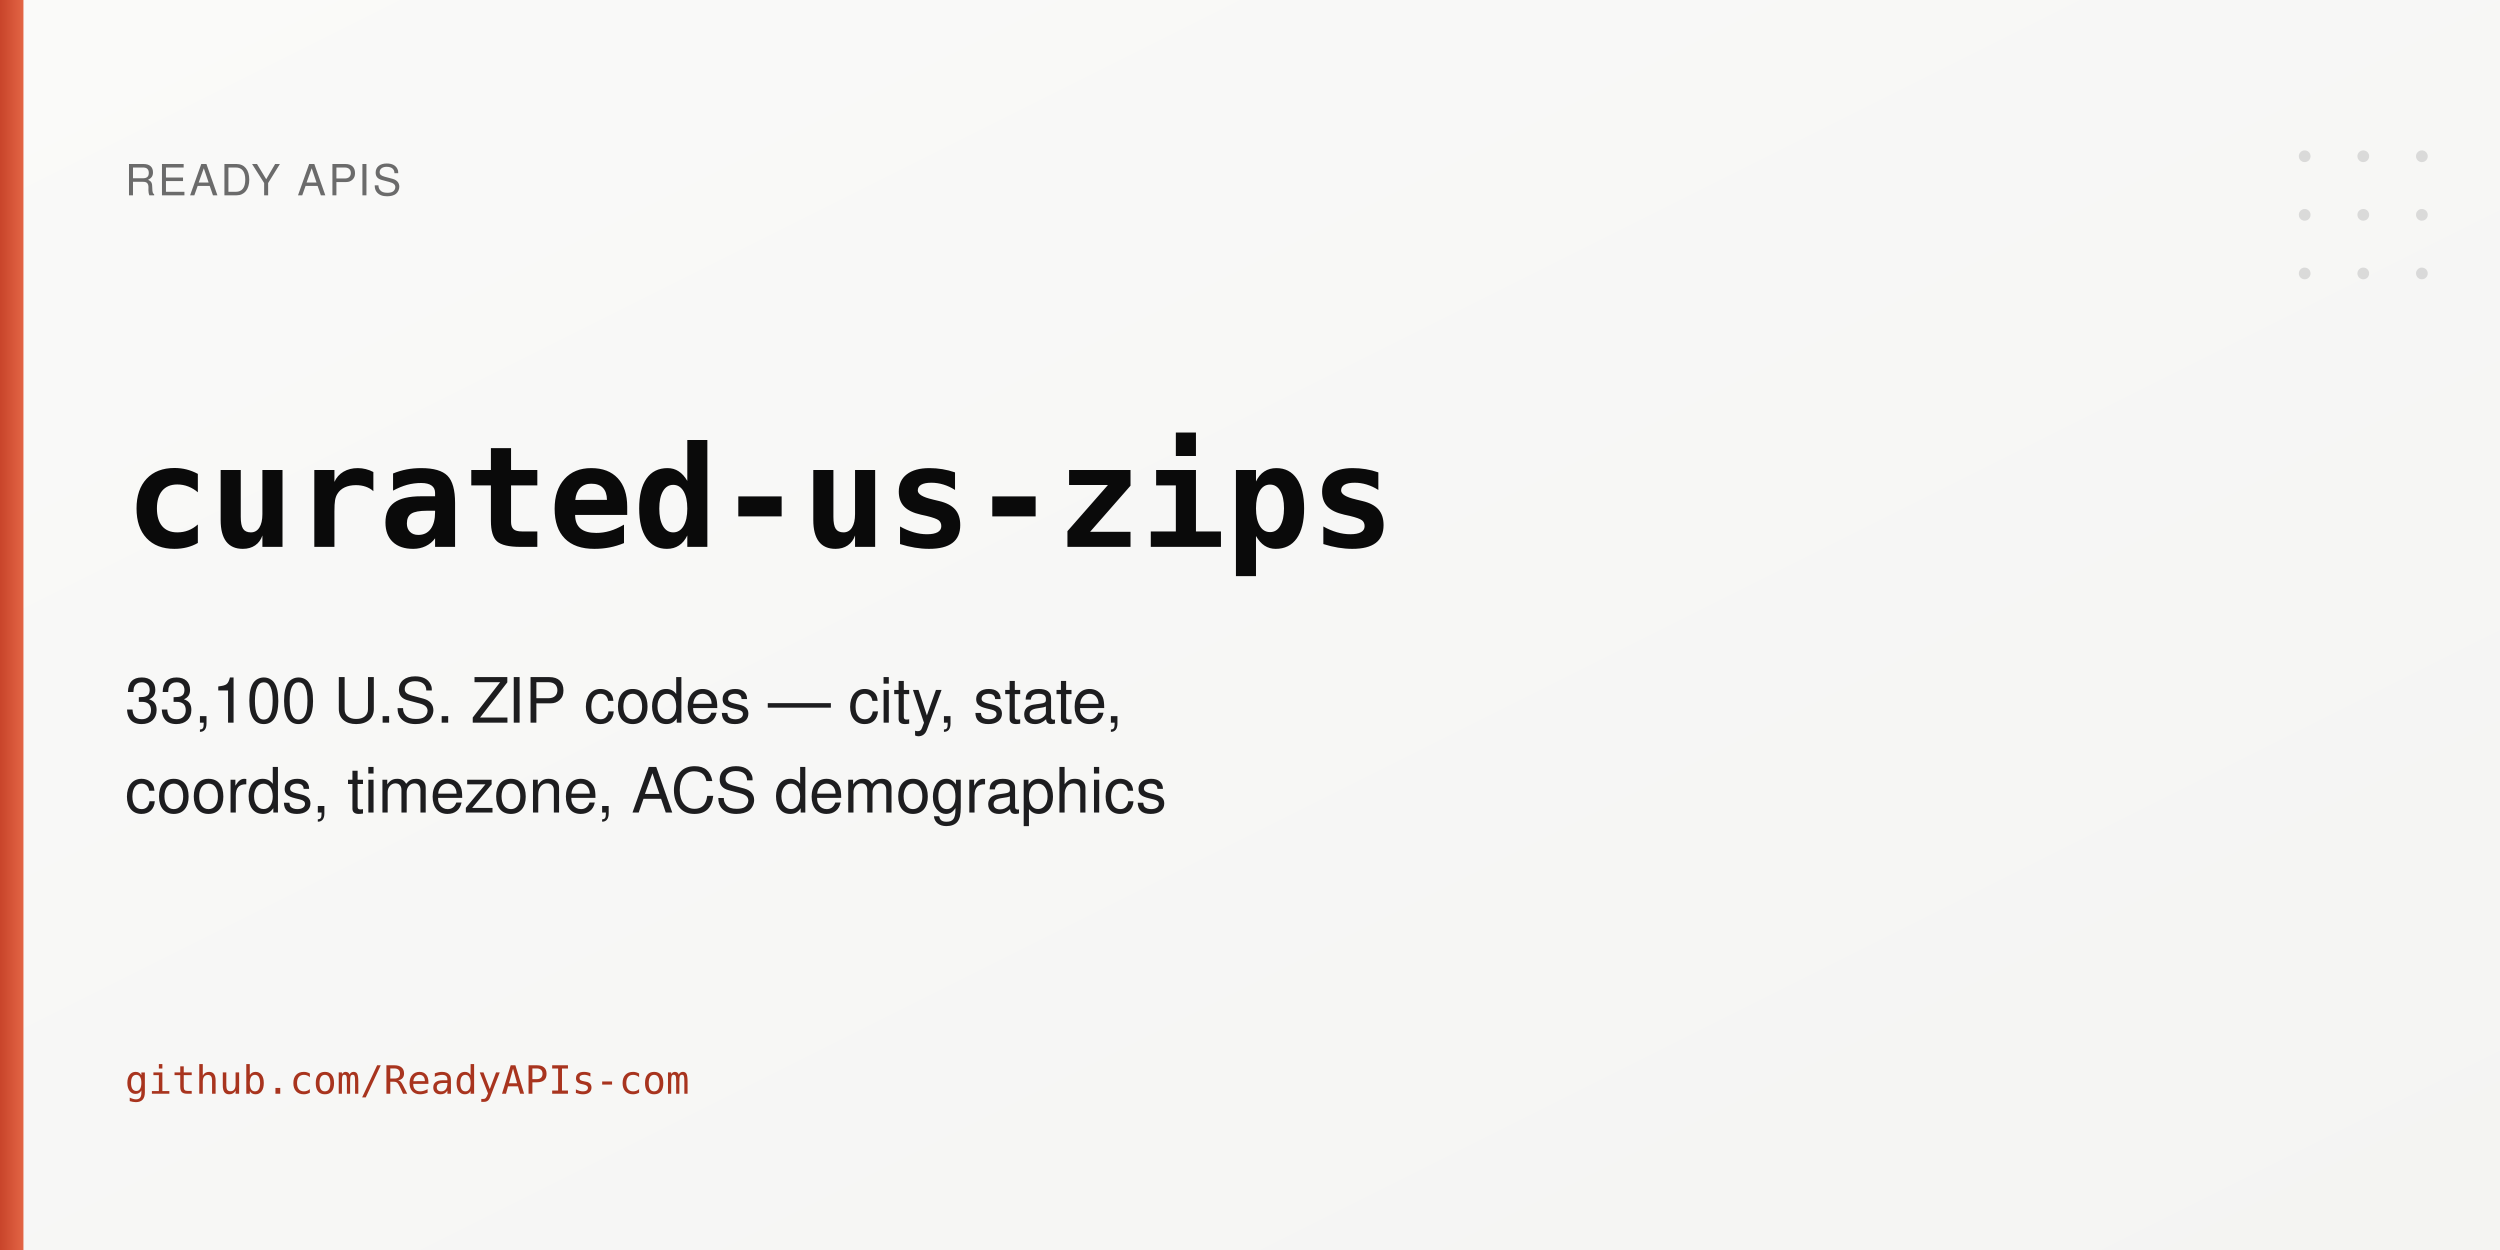
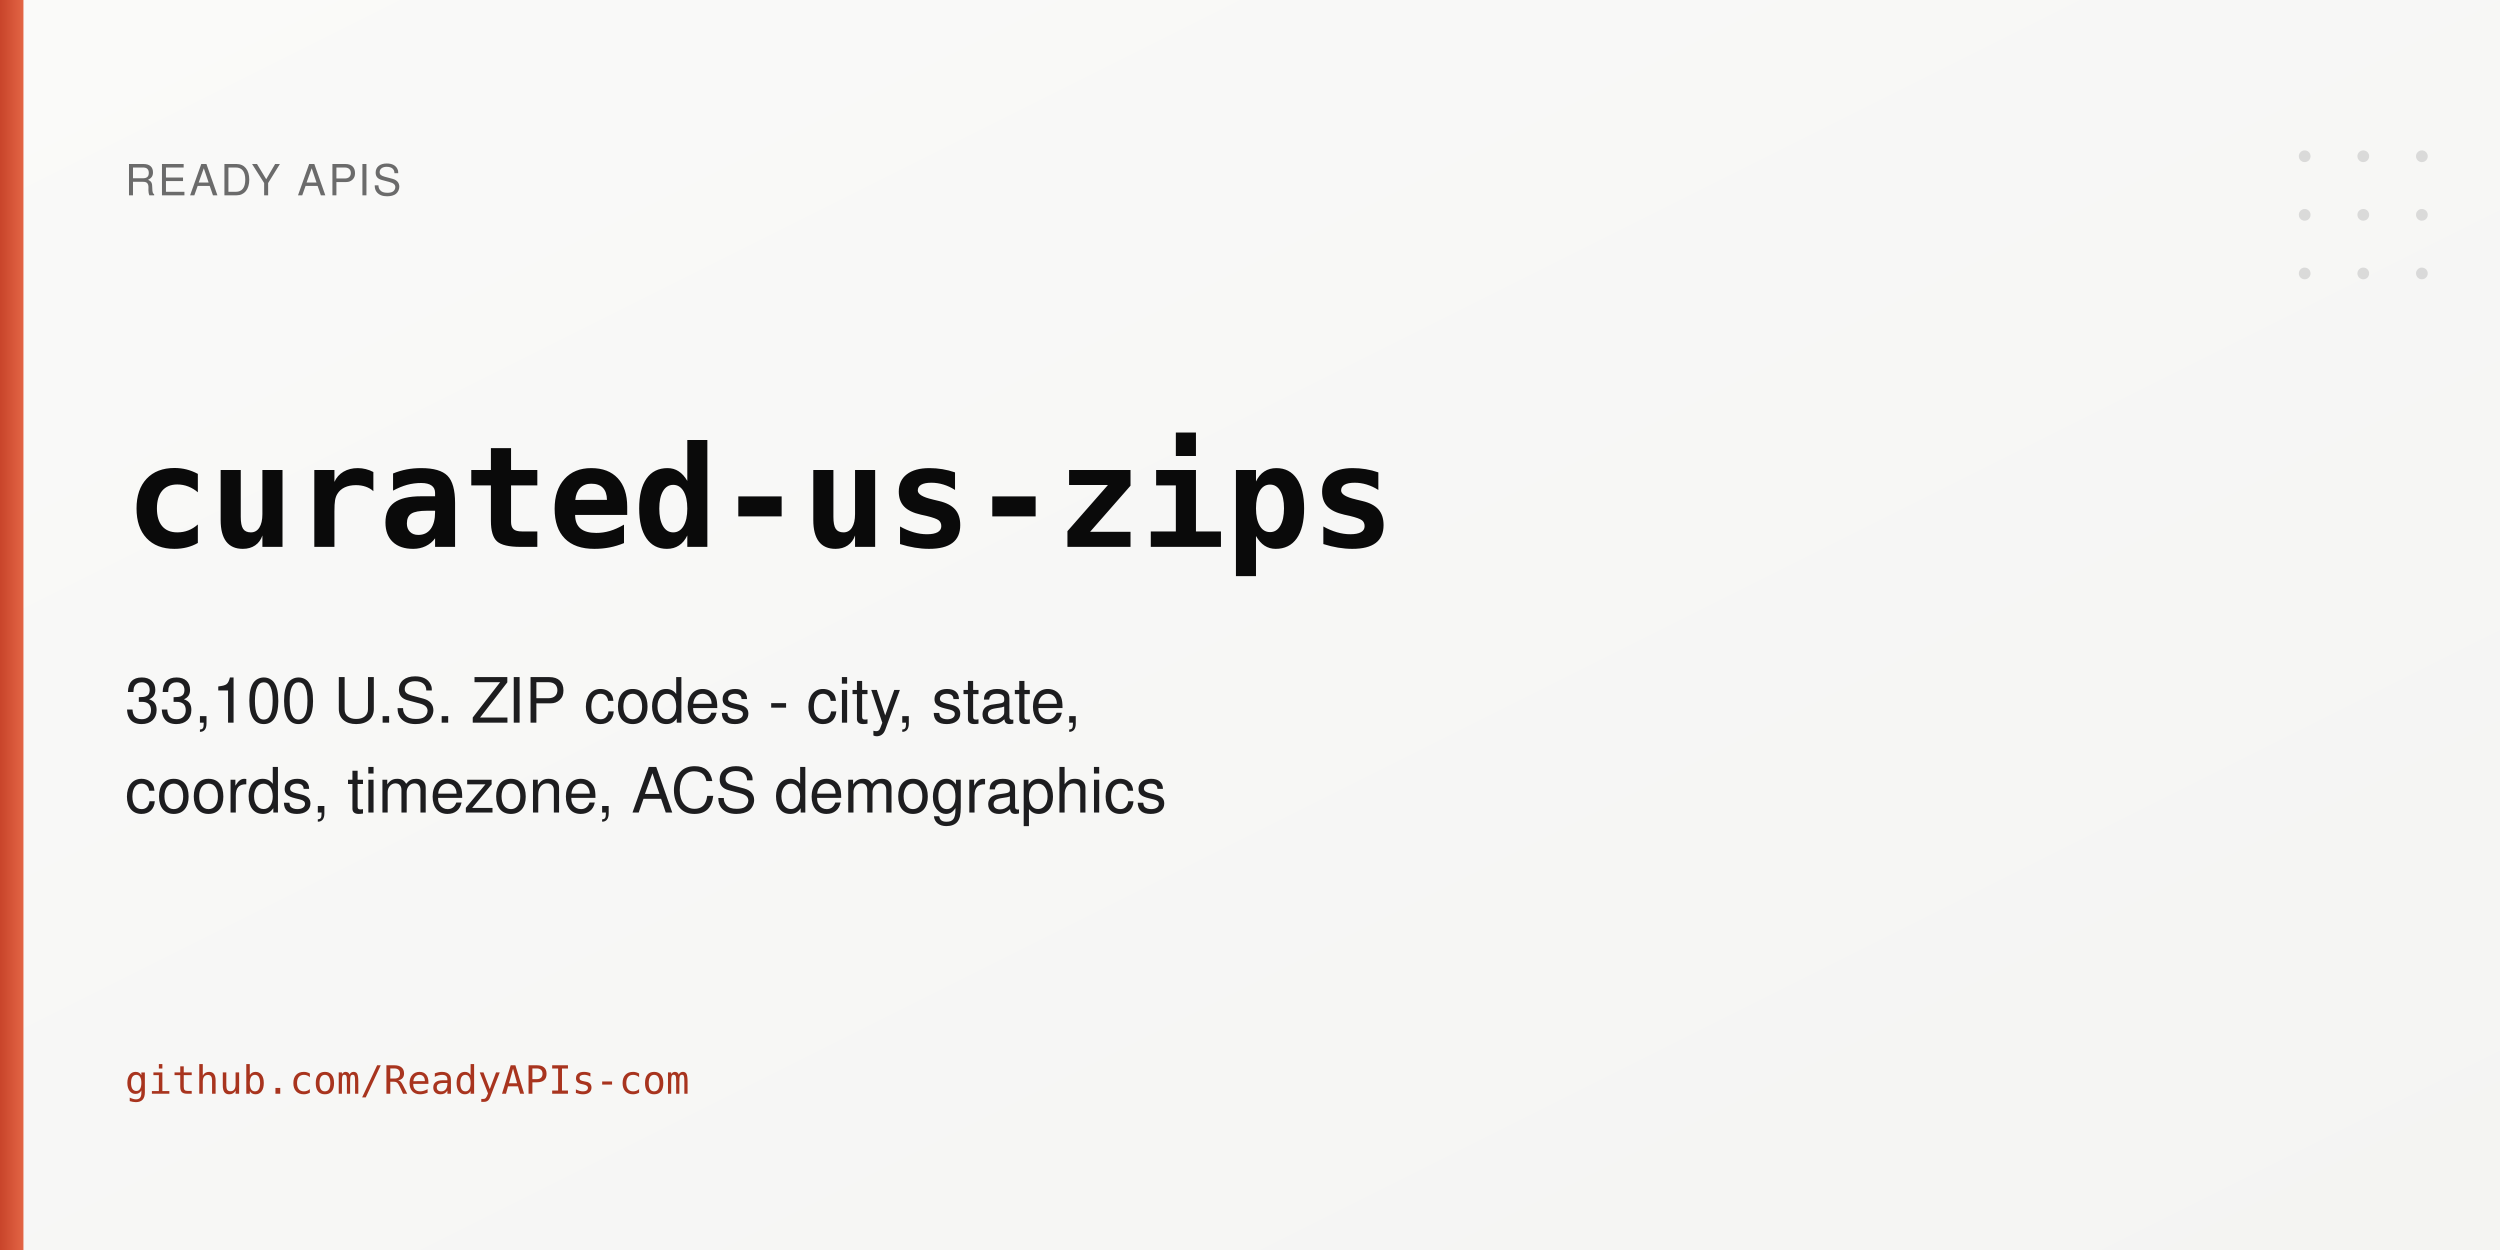
<svg xmlns="http://www.w3.org/2000/svg" viewBox="0 0 1280 640" width="1280" height="640">
  <defs>
    <linearGradient id="bg" x1="0%" y1="0%" x2="100%" y2="100%">
      <stop offset="0%" stop-color="#fafaf9" />
      <stop offset="100%" stop-color="#f4f4f2" />
    </linearGradient>
    <linearGradient id="accent" x1="0%" y1="0%" x2="100%" y2="0%">
      <stop offset="0%" stop-color="#c8442a" />
      <stop offset="100%" stop-color="#e36545" />
    </linearGradient>
  </defs>
  <rect width="1280" height="640" fill="url(#bg)" />
  <rect x="0" y="0" width="12" height="640" fill="url(#accent)" />
  <text x="64" y="100" font-family="system-ui,-apple-system,Segoe UI,Helvetica,Arial,sans-serif" font-size="22" font-weight="500" fill="#6b6b6b" letter-spacing="0.06em">READY APIS</text>
  <text x="64" y="280" font-family="ui-monospace,SFMono-Regular,Menlo,Consolas,monospace" font-size="72" font-weight="600" fill="#0a0a0a">curated-us-zips</text>
-   <text x="64" y="370" font-family="system-ui,-apple-system,Segoe UI,Helvetica,Arial,sans-serif" font-size="32" font-weight="400" fill="#1d1d1f">33,100 U.S. ZIP codes — city, state,</text>
+   <text x="64" y="370" font-family="system-ui,-apple-system,Segoe UI,Helvetica,Arial,sans-serif" font-size="32" font-weight="400" fill="#1d1d1f">33,100 U.S. ZIP codes - city, state,</text>
  <text x="64" y="416" font-family="system-ui,-apple-system,Segoe UI,Helvetica,Arial,sans-serif" font-size="32" font-weight="400" fill="#1d1d1f">coords, timezone, ACS demographics</text>
  <text x="64" y="560" font-family="ui-monospace,SFMono-Regular,Menlo,Consolas,monospace" font-size="20" fill="#a8341e">github.com/ReadyAPIs-com</text>
  <g fill="#c6c6c6" opacity="0.6">
    <circle cx="1180" cy="80" r="3" />
    <circle cx="1210" cy="80" r="3" />
    <circle cx="1240" cy="80" r="3" />
    <circle cx="1180" cy="110" r="3" />
    <circle cx="1210" cy="110" r="3" />
    <circle cx="1240" cy="110" r="3" />
    <circle cx="1180" cy="140" r="3" />
    <circle cx="1210" cy="140" r="3" />
    <circle cx="1240" cy="140" r="3" />
  </g>
</svg>
